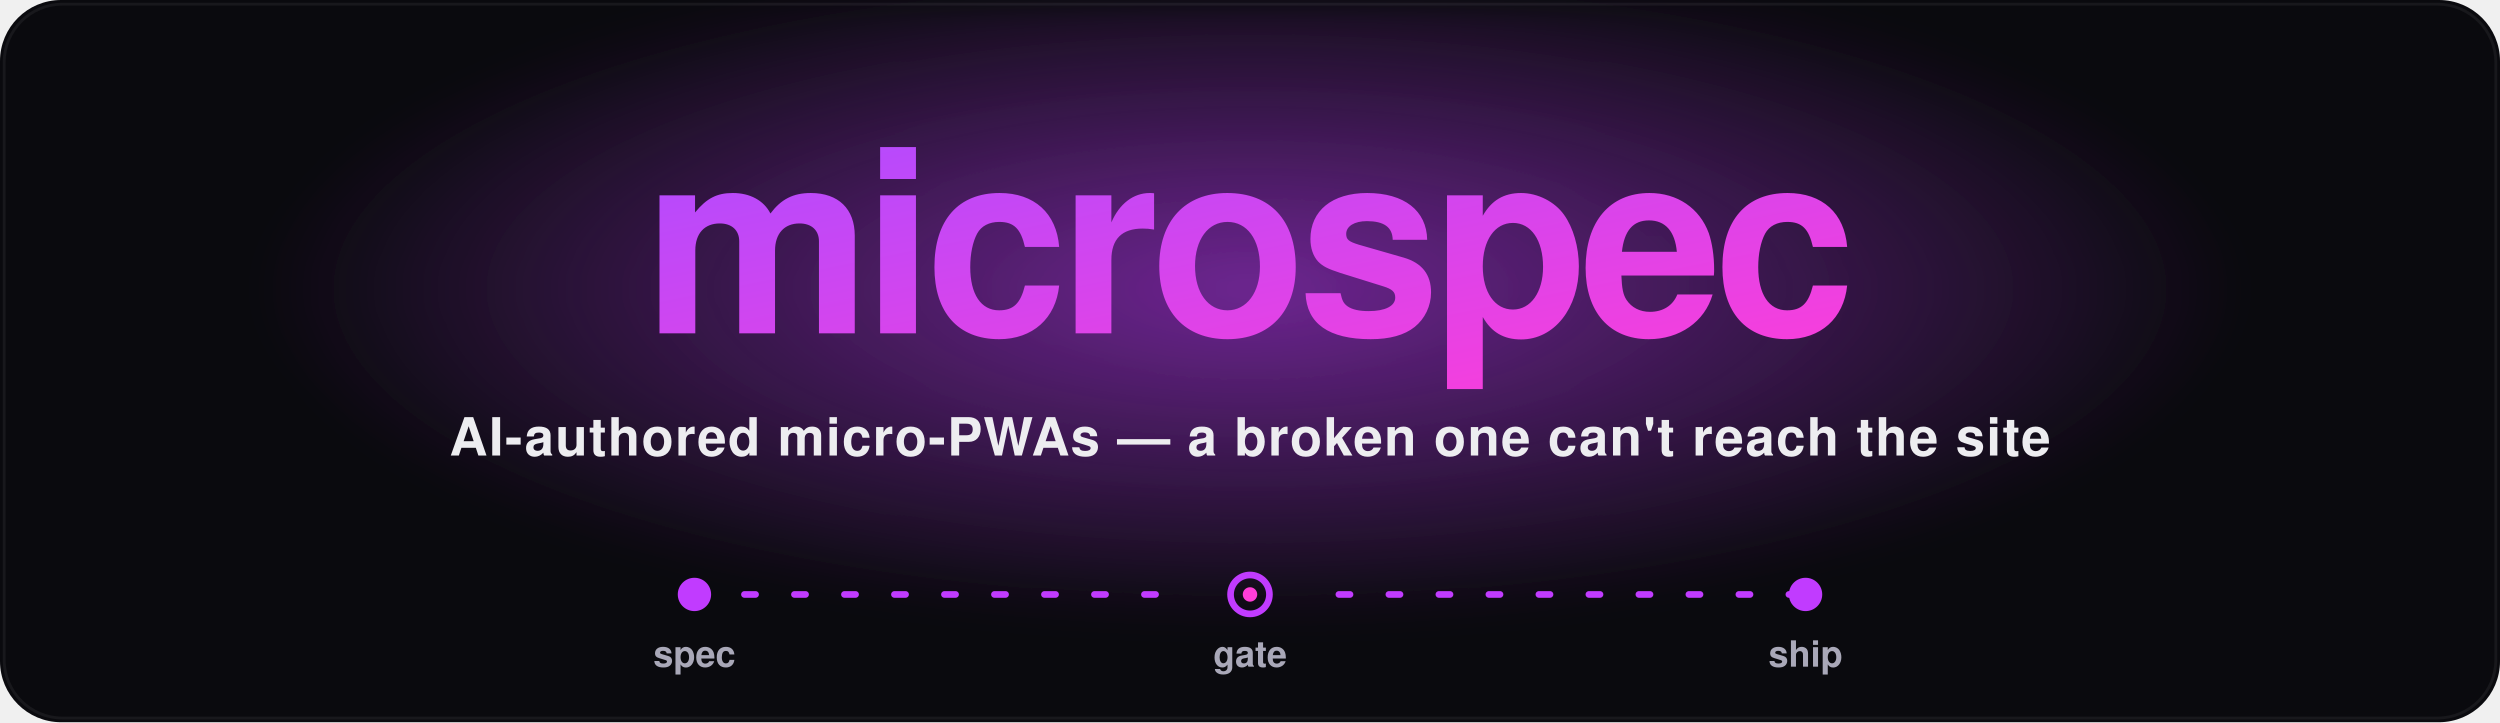
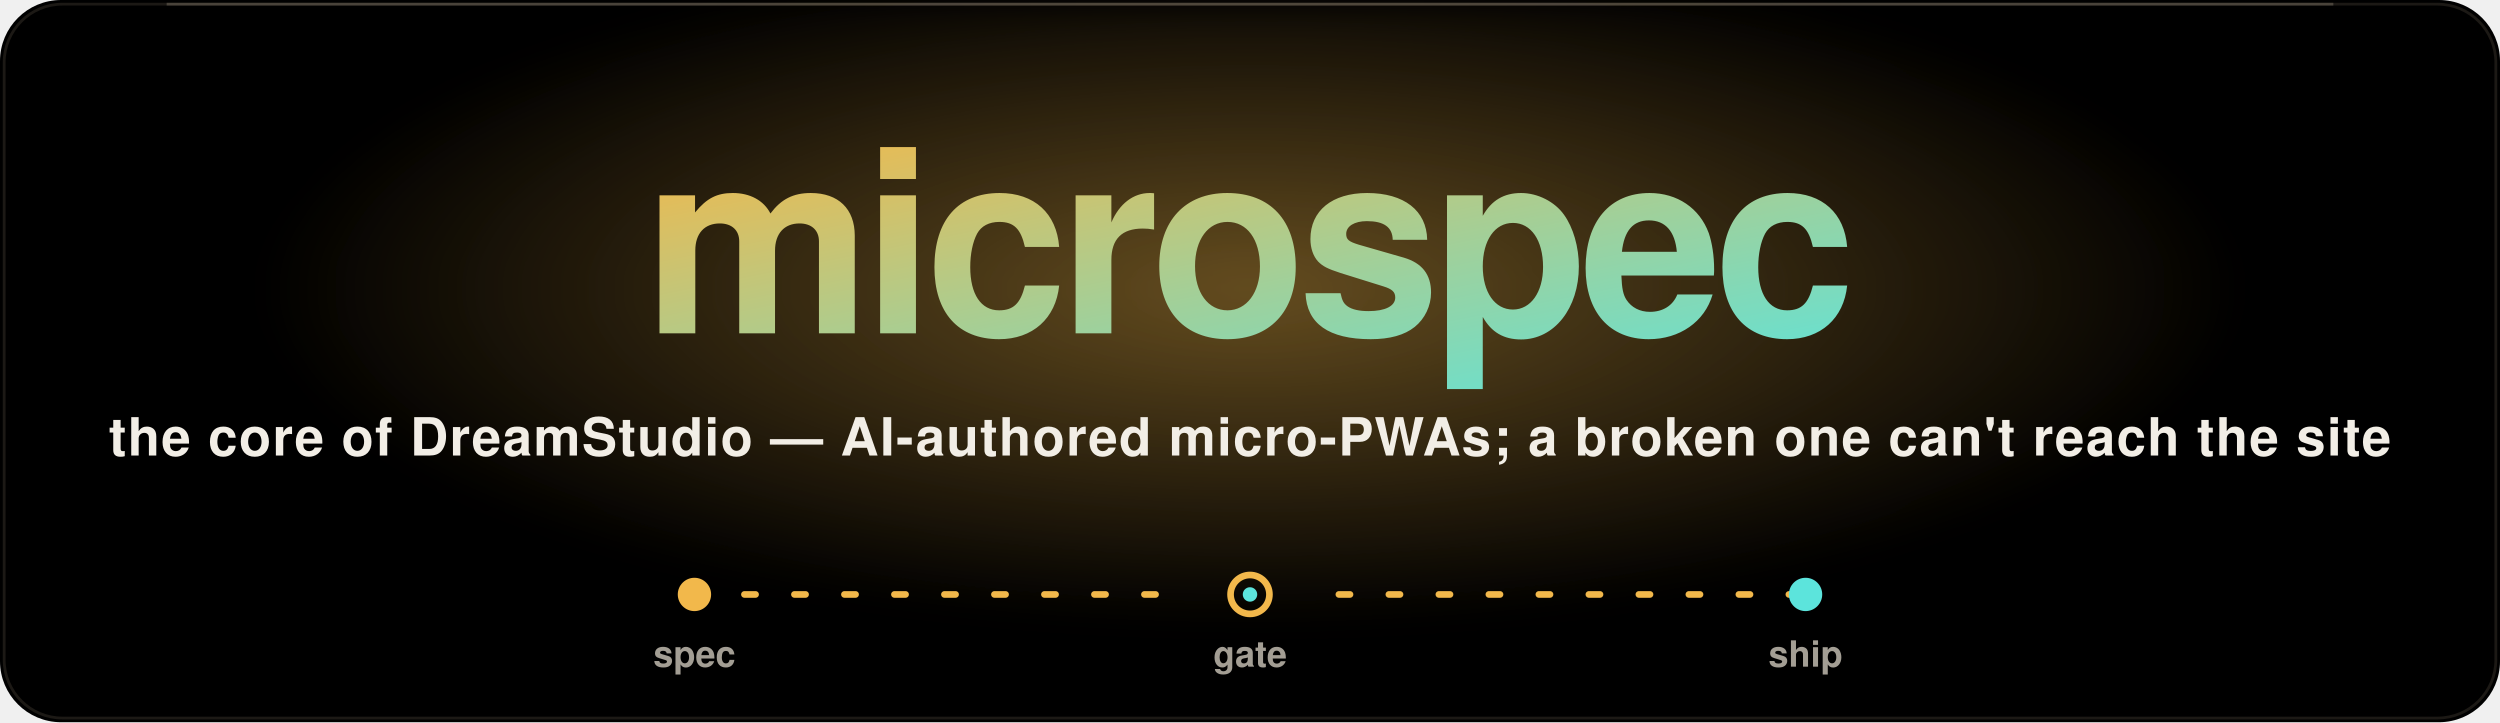
- <svg xmlns="http://www.w3.org/2000/svg" viewBox="0 0 900 260" width="900" height="260" role="img" aria-label="microspec — AI-authored micro-PWAs that pass the gates">
+ <svg xmlns="http://www.w3.org/2000/svg" viewBox="0 0 900 260" width="900" height="260" role="img" aria-label="microspec — the core of DreamStudio: AI-authored micro-PWAs that pass the gates">
  <defs>
    <linearGradient id="neon" x1="0" y1="0" x2="1" y2="1">
-       <stop offset="0" stop-color="#B14BFF" />
-       <stop offset="1" stop-color="#FF3DD8" />
+       <stop offset="0" stop-color="#F2B84B" />
+       <stop offset="1" stop-color="#5CE4DC" />
    </linearGradient>
    <radialGradient id="halo" cx="0.5" cy="0.5" r="0.5">
-       <stop offset="0" stop-color="#C13BFF" stop-opacity="0.55" />
-       <stop offset="1" stop-color="#C13BFF" stop-opacity="0" />
+       <stop offset="0" stop-color="#F2B84B" stop-opacity="0.42" />
+       <stop offset="1" stop-color="#F2B84B" stop-opacity="0" />
    </radialGradient>
    <filter id="soft" x="-40%" y="-40%" width="180%" height="180%">
      <feGaussianBlur stdDeviation="7" />
    </filter>
    <style>
      @keyframes breathe { 0%,100% { opacity:.35 } 50% { opacity:.85 } }
      @keyframes track   { 0% { stroke-dashoffset:36 } 100% { stroke-dashoffset:0 } }
      @keyframes tick    { 0%,72% { opacity:.35 } 80%,100% { opacity:1 } }
      .halo  { animation: breathe 3.6s ease-in-out infinite }
      .flow  { stroke-dasharray:4 14; animation: track 1.1s linear infinite }
      .n1 { animation: tick 3s ease-in-out infinite }
      .n2 { animation: tick 3s ease-in-out infinite .5s }
      .n3 { animation: tick 3s ease-in-out infinite 1s }
      @media (prefers-reduced-motion: reduce) { .halo,.flow,.n1,.n2,.n3 { animation:none } .halo{opacity:.6} }
    </style>
  </defs>
-   <rect width="900" height="260" rx="22" fill="#0A0A0E" />
-   <rect x="1.5" y="1.5" width="897" height="257" rx="21" fill="none" stroke="#ffffff" stroke-opacity="0.06" />
+   <rect width="900" height="260" rx="22" fill="#000000" />
+   <rect x="1.5" y="1.5" width="897" height="257" rx="21" fill="none" stroke="#FFE8C4" stroke-opacity="0.11" />
+   <path d="M60 1.5 H840" stroke="#FFEED0" stroke-opacity="0.2" />
  <ellipse class="halo" cx="450" cy="104" rx="360" ry="120" fill="url(#halo)" filter="url(#soft)" />
  <text x="450" y="120" text-anchor="middle" font-family="'Segoe UI',Helvetica,Arial,sans-serif" font-weight="800" font-size="92" letter-spacing="-3" fill="url(#neon)">microspec</text>
-   <text x="450" y="164" text-anchor="middle" font-family="'Segoe UI',Helvetica,Arial,sans-serif" font-weight="600" font-size="19" letter-spacing="0.5" fill="#EDEDF0">AI-authored micro-PWAs — a broken one can't reach the site</text>
-   <g transform="translate(0,214)" font-family="'Segoe UI',Helvetica,Arial,sans-serif" font-weight="600" font-size="13" fill="#A9A8B8">
-     <line class="flow" x1="250" y1="0" x2="418" y2="0" stroke="#C13BFF" stroke-width="2.4" stroke-linecap="round" />
-     <line class="flow" x1="482" y1="0" x2="650" y2="0" stroke="#C13BFF" stroke-width="2.4" stroke-linecap="round" />
+   <text x="450" y="164" text-anchor="middle" font-family="'Segoe UI',Helvetica,Arial,sans-serif" font-weight="600" font-size="19" letter-spacing="0.5" fill="#F2EEE6">the core of DreamStudio — AI-authored micro-PWAs; a broken one can't reach the site</text>
+   <g transform="translate(0,214)" font-family="'Segoe UI',Helvetica,Arial,sans-serif" font-weight="600" font-size="13" fill="#A39E94">
+     <line class="flow" x1="250" y1="0" x2="418" y2="0" stroke="#F2B84B" stroke-width="2.4" stroke-linecap="round" />
+     <line class="flow" x1="482" y1="0" x2="650" y2="0" stroke="#F2B84B" stroke-width="2.4" stroke-linecap="round" />
    <g class="n1">
-       <circle cx="250" cy="0" r="6" fill="#C13BFF" />
+       <circle cx="250" cy="0" r="6" fill="#F2B84B" />
      <text x="250" y="26" text-anchor="middle">spec</text>
    </g>
    <g class="n2">
-       <circle cx="450" cy="0" r="7" fill="none" stroke="#C13BFF" stroke-width="2.4" />
-       <circle cx="450" cy="0" r="2.6" fill="#FF3DD8" />
+       <circle cx="450" cy="0" r="7" fill="none" stroke="#F2B84B" stroke-width="2.4" />
+       <circle cx="450" cy="0" r="2.6" fill="#5CE4DC" />
      <text x="450" y="26" text-anchor="middle">gate</text>
    </g>
    <g class="n3">
-       <circle cx="650" cy="0" r="6" fill="#C13BFF" />
+       <circle cx="650" cy="0" r="6" fill="#5CE4DC" />
      <text x="650" y="26" text-anchor="middle">ship</text>
    </g>
  </g>
</svg>
